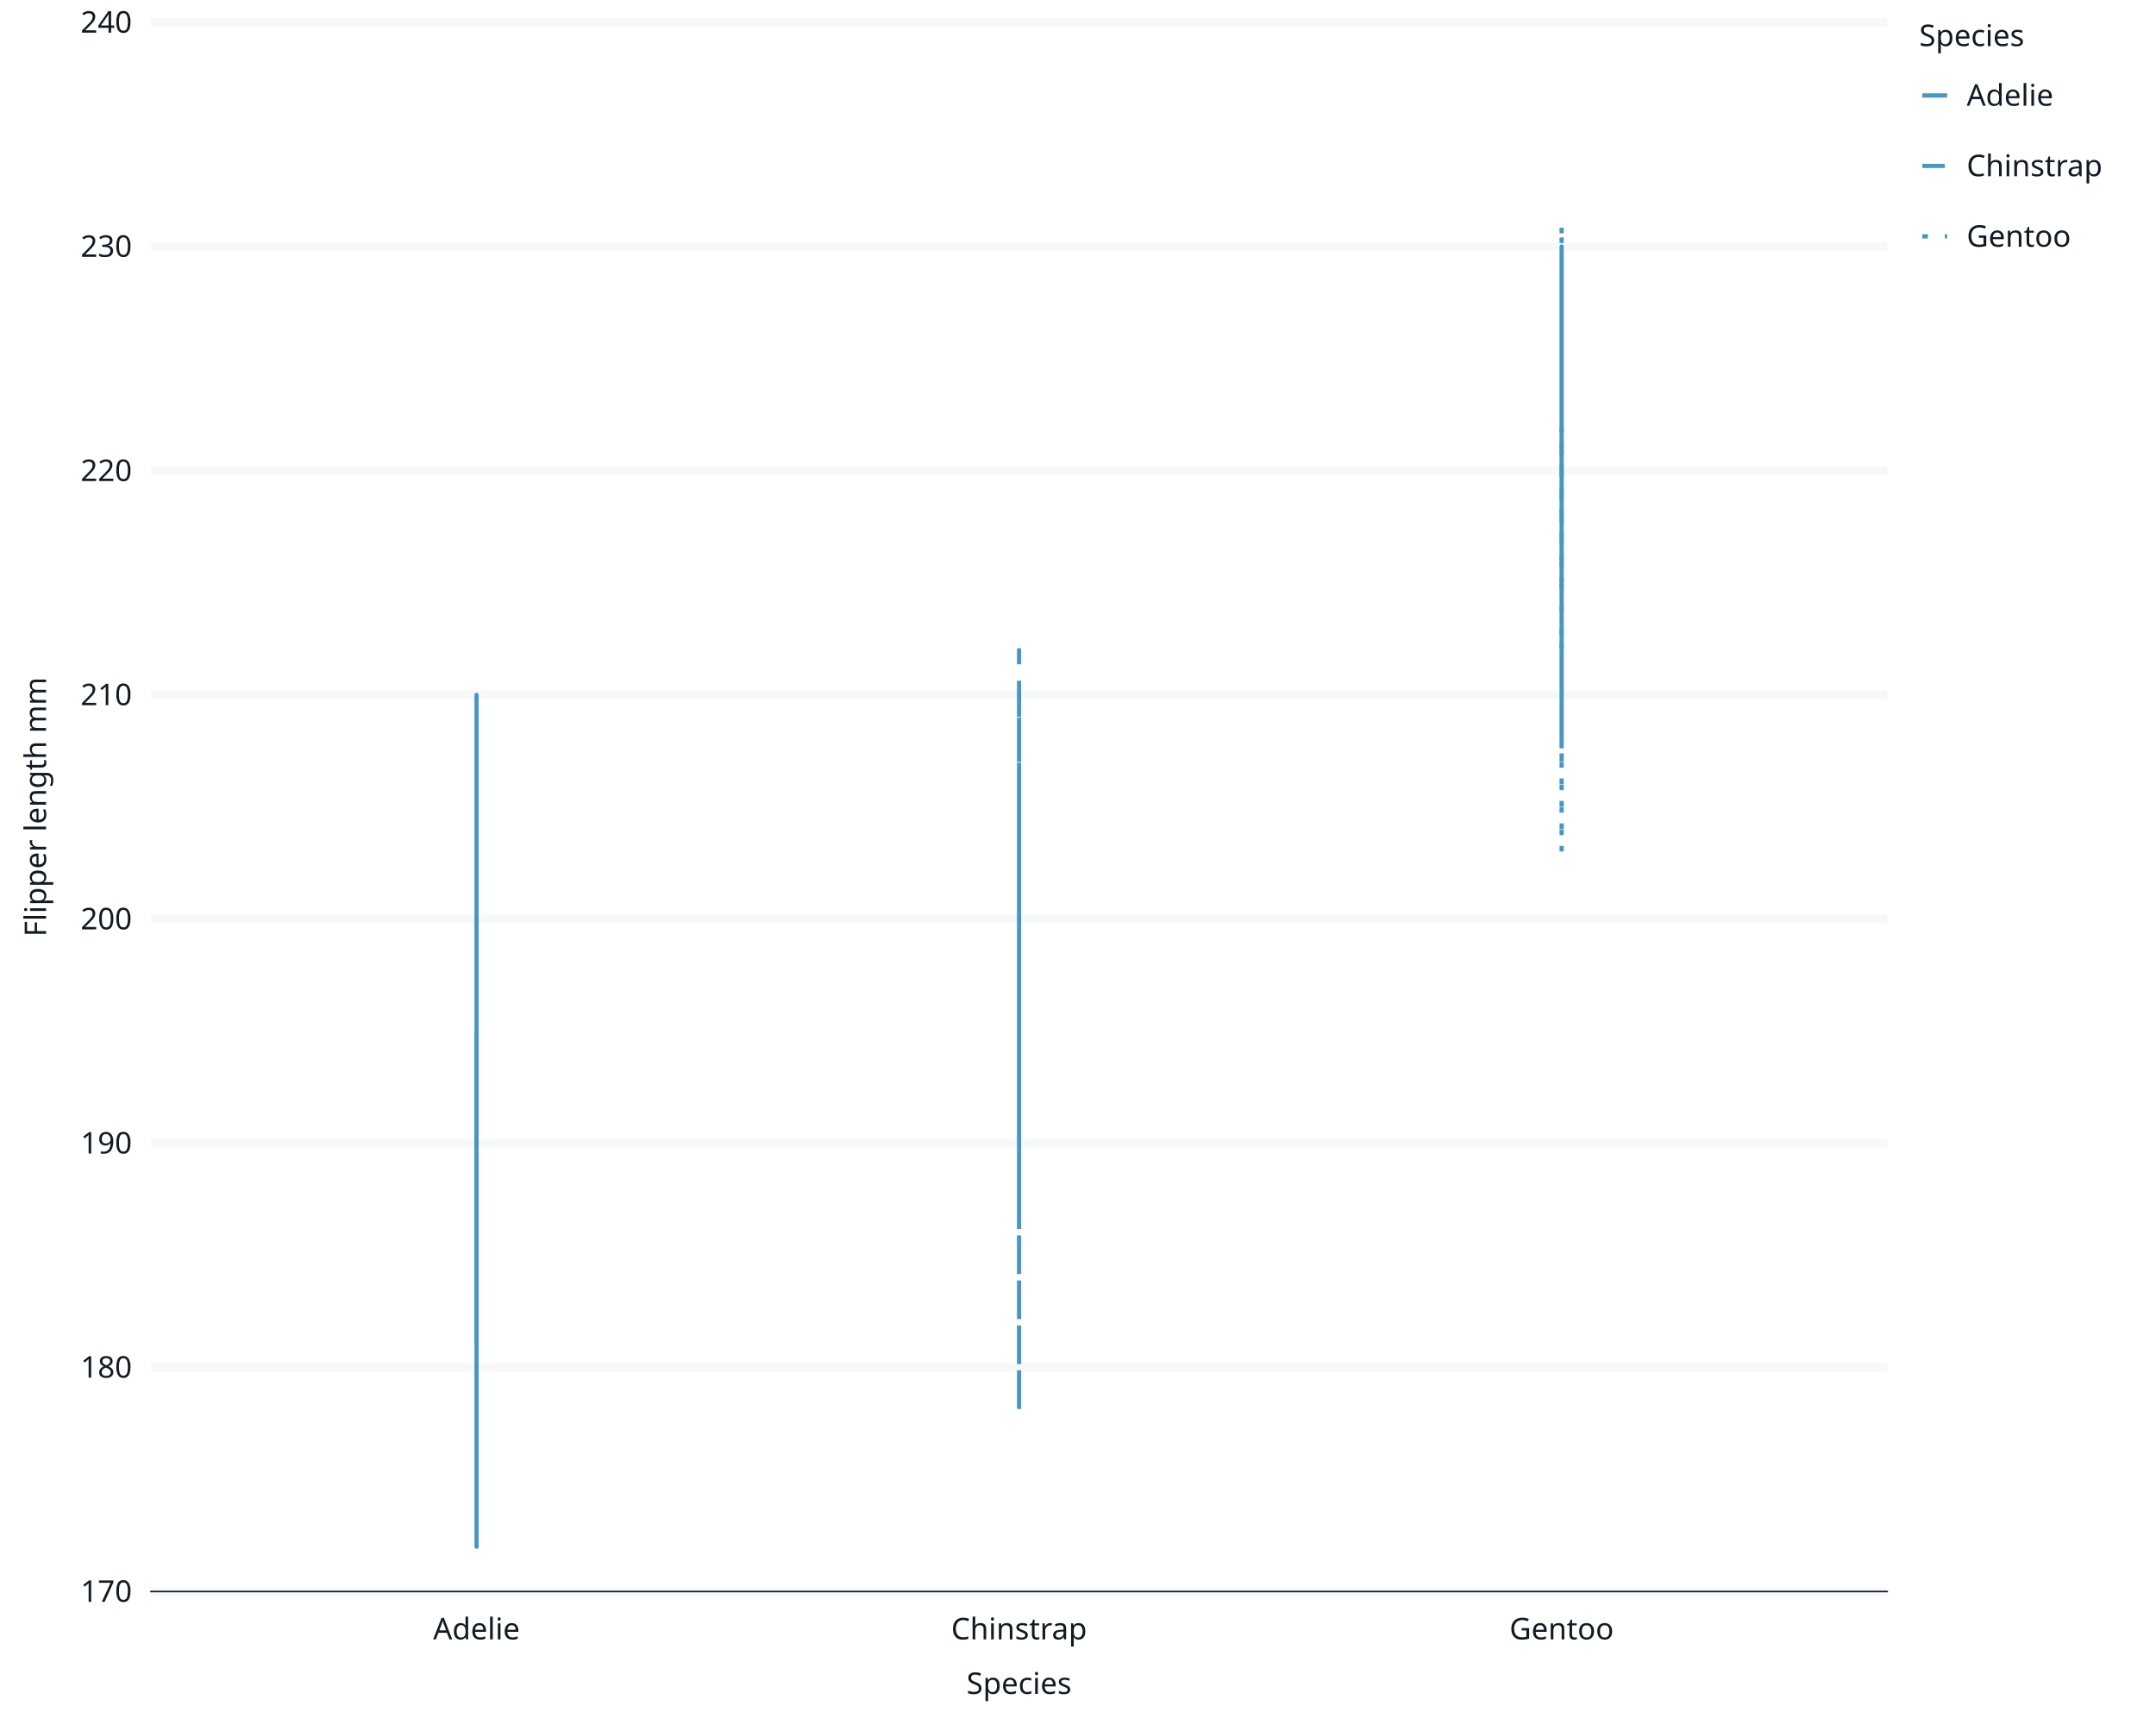
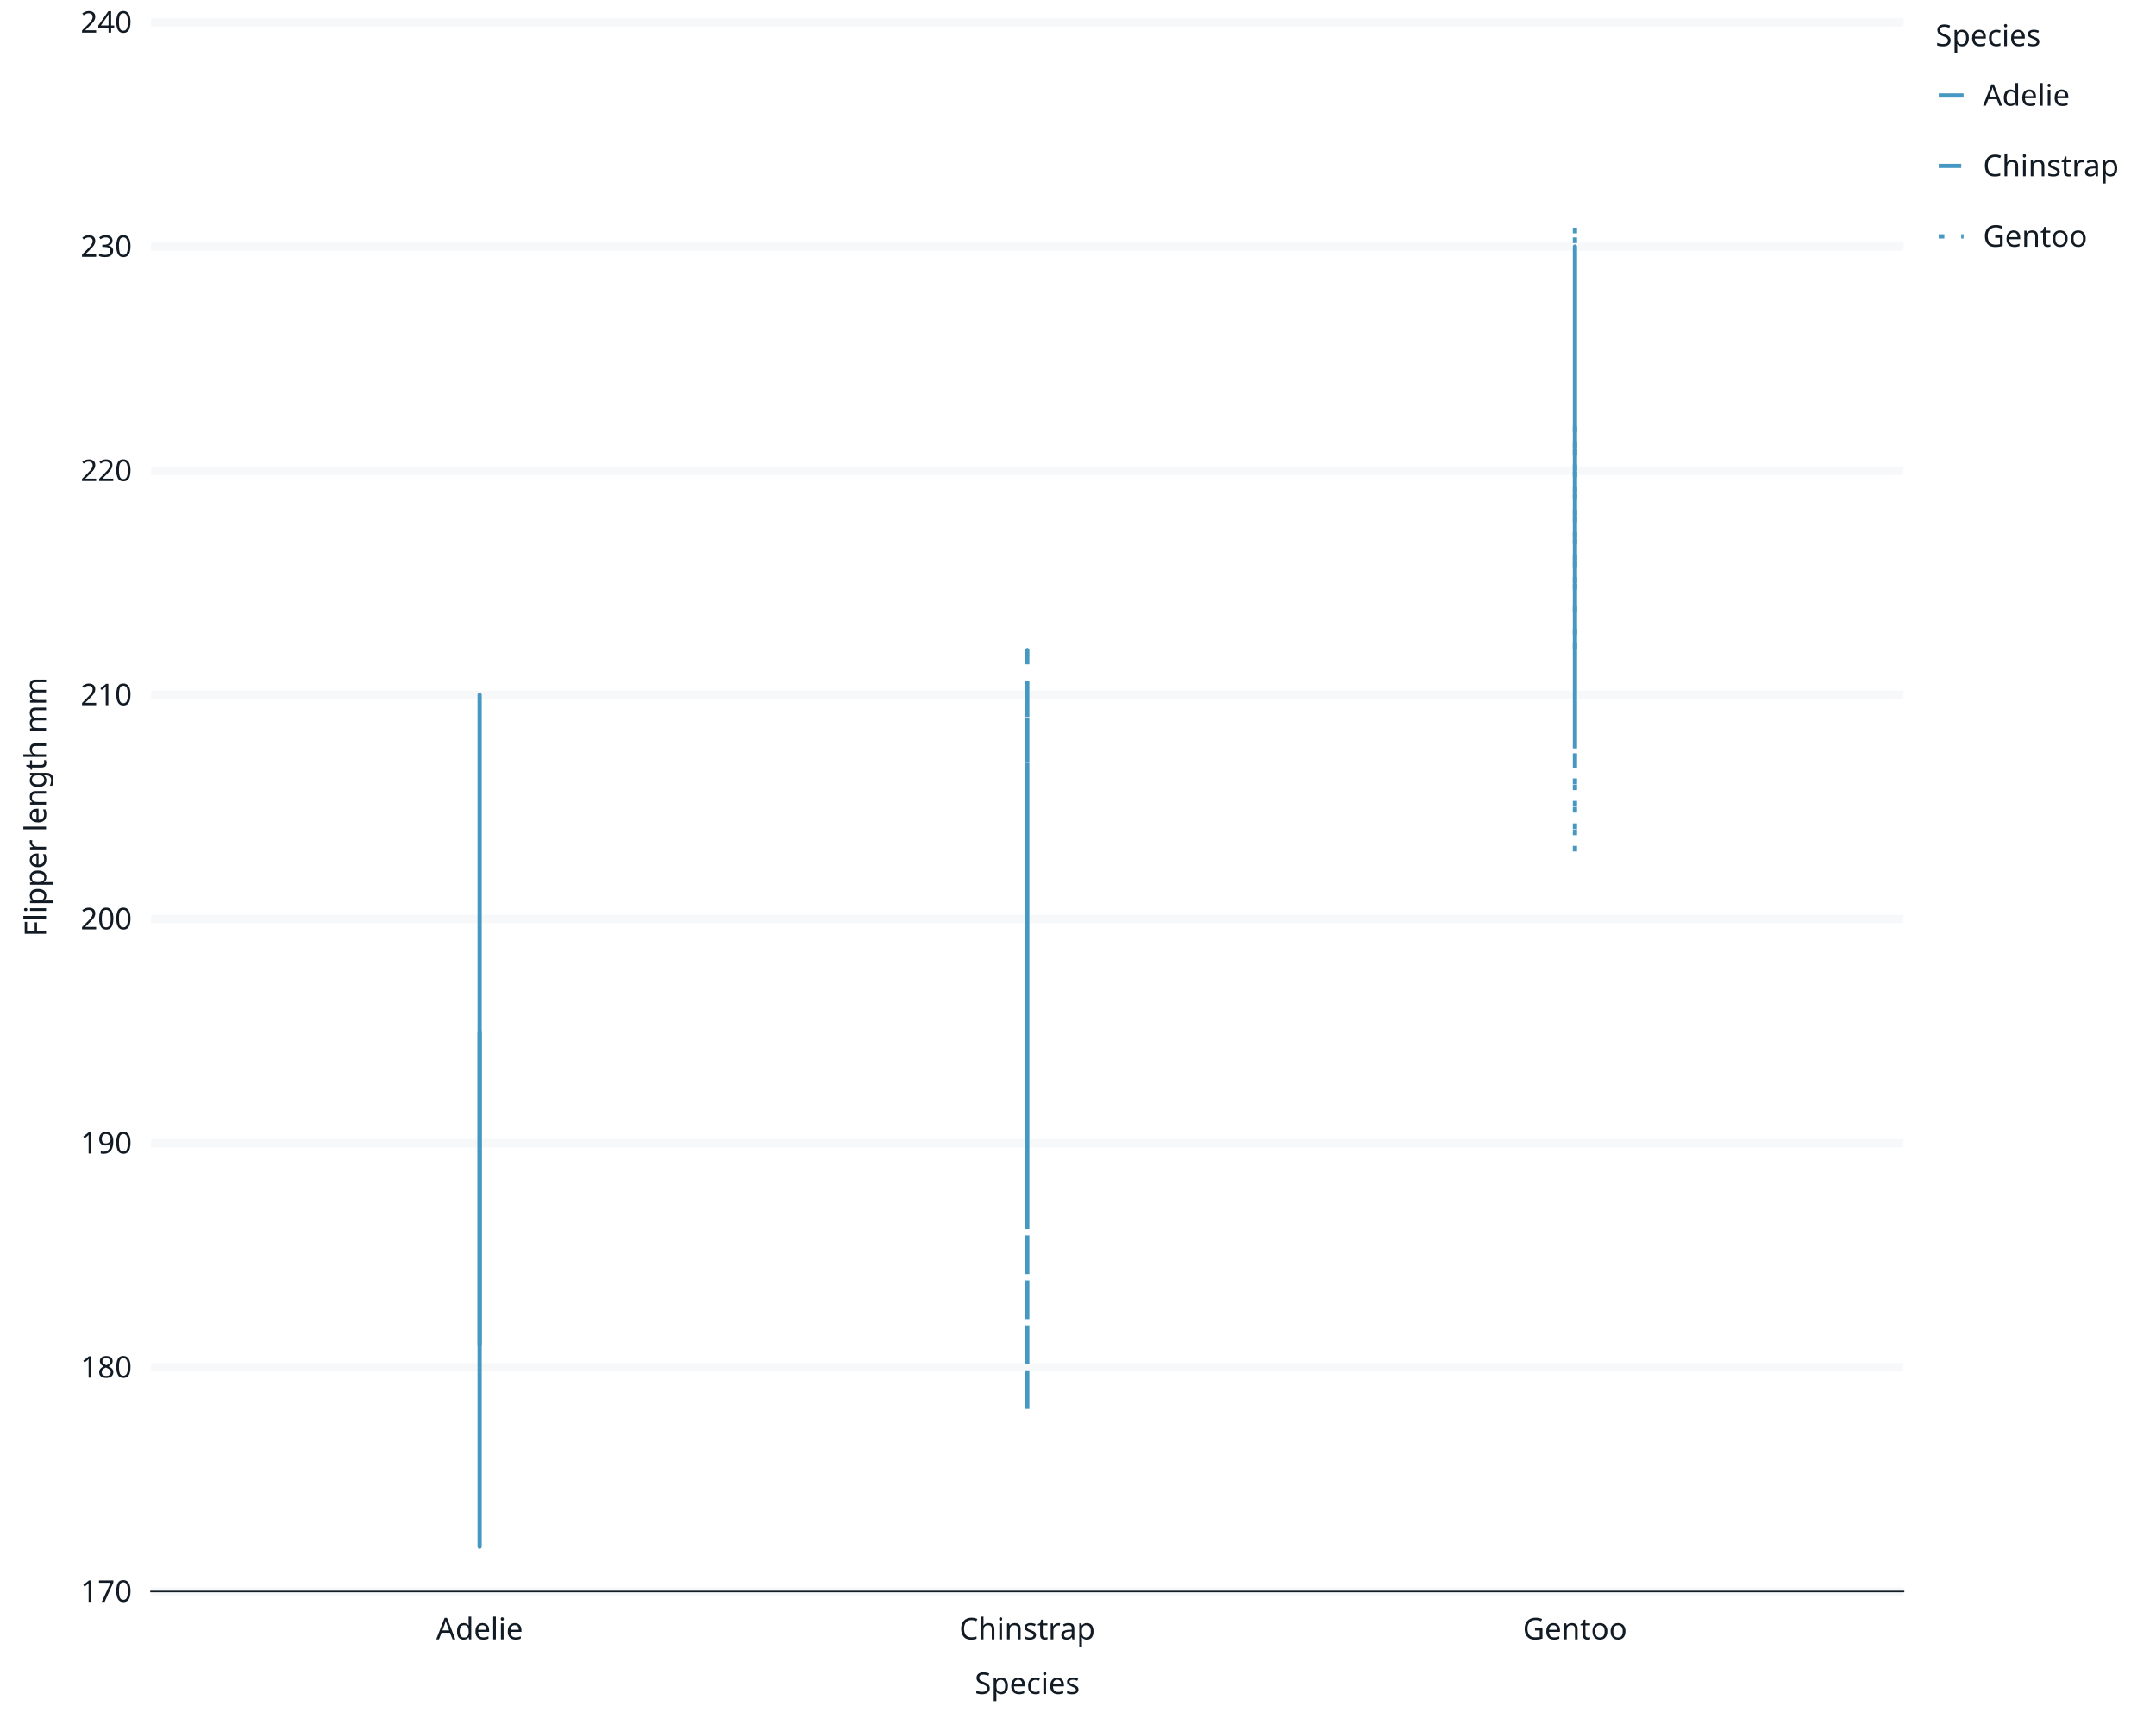
<svg xmlns="http://www.w3.org/2000/svg" class="svglite" data-engine-version="2.0" width="720.00pt" height="576.00pt" viewBox="0 0 720.00 576.00">
  <defs>
    <style type="text/css">
    .svglite line, .svglite polyline, .svglite polygon, .svglite path, .svglite rect, .svglite circle {
      fill: none;
      stroke: #000000;
      stroke-linecap: round;
      stroke-linejoin: round;
      stroke-miterlimit: 10.00;
    }
  </style>
  </defs>
  <rect width="100%" height="100%" style="stroke: none; fill: #FFFFFF;" />
  <defs>
    <clipPath id="cpMC4wMHw3MjAuMDB8MC4wMHw1NzYuMDA=">
      <rect x="0.00" y="0.00" width="720.00" height="576.00" />
    </clipPath>
  </defs>
  <g clip-path="url(#cpMC4wMHw3MjAuMDB8MC4wMHw1NzYuMDA=)">
    <rect x="0.00" y="0.00" width="720.00" height="576.00" style="stroke-width: 1.07; stroke: #FFFFFF; fill: #FFFFFF;" />
-     <rect x="50.43" y="7.47" width="579.78" height="523.96" style="stroke-width: 1.07; stroke: #FFFFFF; fill: #FFFFFF;" />
-     <polyline points="50.43,531.43 630.22,531.43 " style="stroke-width: 2.84; stroke: #F6F8FA; stroke-linecap: butt;" />
-     <polyline points="50.43,456.58 630.22,456.58 " style="stroke-width: 2.84; stroke: #F6F8FA; stroke-linecap: butt;" />
-     <polyline points="50.43,381.73 630.22,381.73 " style="stroke-width: 2.84; stroke: #F6F8FA; stroke-linecap: butt;" />
-     <polyline points="50.43,306.88 630.22,306.88 " style="stroke-width: 2.84; stroke: #F6F8FA; stroke-linecap: butt;" />
-     <polyline points="50.43,232.03 630.22,232.03 " style="stroke-width: 2.84; stroke: #F6F8FA; stroke-linecap: butt;" />
-     <polyline points="50.43,157.18 630.22,157.18 " style="stroke-width: 2.84; stroke: #F6F8FA; stroke-linecap: butt;" />
-     <polyline points="50.43,82.32 630.22,82.32 " style="stroke-width: 2.84; stroke: #F6F8FA; stroke-linecap: butt;" />
-     <polyline points="50.43,7.47 630.22,7.47 " style="stroke-width: 2.84; stroke: #F6F8FA; stroke-linecap: butt;" />
-     <polyline points="159.14,531.43 159.14,7.47 " style="stroke-width: 2.84; stroke: none; stroke-linecap: butt;" />
-     <polyline points="340.32,531.43 340.32,7.47 " style="stroke-width: 2.84; stroke: none; stroke-linecap: butt;" />
-     <polyline points="521.51,531.43 521.51,7.47 " style="stroke-width: 2.84; stroke: none; stroke-linecap: butt;" />
-     <polyline points="159.14,449.10 159.14,411.67 159.14,344.30 " style="stroke-width: 1.41; stroke: #4797C3; stroke-linecap: butt;" />
-     <polyline points="159.14,359.28 159.14,381.73 159.14,449.10 159.14,344.30 159.14,359.28 159.14,381.73 159.14,411.67 159.14,456.58 159.14,441.61 159.14,374.25 159.14,321.85 159.14,419.16 159.14,344.30 159.14,329.33 159.14,426.64 159.14,351.79 159.14,501.49 159.14,456.58 159.14,389.22 159.14,419.16 159.14,456.58 159.14,404.19 159.14,434.13 159.14,404.19 159.14,516.46 159.14,456.58 159.14,471.55 159.14,471.55 159.14,396.70 159.14,426.64 159.14,344.30 159.14,336.82 159.14,381.73 159.14,456.58 159.14,449.10 159.14,426.64 159.14,441.61 159.14,344.30 159.14,411.67 159.14,336.82 159.14,419.16 159.14,381.73 159.14,441.61 159.14,464.07 159.14,381.73 159.14,374.25 159.14,411.67 159.14,396.70 159.14,381.73 159.14,306.88 159.14,404.19 159.14,374.25 159.14,411.67 159.14,359.28 159.14,449.10 159.14,351.79 159.14,419.16 159.14,344.30 159.14,419.16 159.14,366.76 159.14,426.64 159.14,366.76 159.14,344.30 159.14,396.70 159.14,381.73 159.14,321.85 159.14,381.73 159.14,381.73 159.14,336.82 159.14,329.33 159.14,381.73 159.14,344.30 159.14,374.25 159.14,426.64 159.14,404.19 159.14,344.30 159.14,389.22 159.14,336.82 159.14,404.19 159.14,359.28 159.14,374.25 159.14,351.79 159.14,381.73 159.14,389.22 159.14,389.22 159.14,381.73 159.14,291.91 159.14,269.45 159.14,419.16 159.14,411.67 159.14,404.19 159.14,247.00 159.14,381.73 159.14,336.82 159.14,471.55 159.14,366.76 159.14,366.76 159.14,284.42 159.14,434.13 159.14,381.73 159.14,359.28 159.14,426.64 159.14,314.36 159.14,381.73 159.14,449.10 159.14,329.33 159.14,321.85 159.14,374.25 159.14,359.28 159.14,329.33 159.14,374.25 159.14,336.82 159.14,396.70 159.14,314.36 159.14,389.22 159.14,389.22 159.14,404.19 159.14,321.85 159.14,486.52 159.14,291.91 159.14,411.67 159.14,314.36 159.14,374.25 159.14,344.30 159.14,374.25 159.14,232.03 159.14,381.73 159.14,329.33 159.14,359.28 159.14,314.36 159.14,404.19 159.14,381.73 159.14,374.25 159.14,306.88 159.14,419.16 159.14,359.28 159.14,359.28 159.14,404.19 159.14,396.70 159.14,381.73 159.14,366.76 159.14,419.16 159.14,381.73 159.14,426.64 159.14,344.30 159.14,359.28 159.14,404.19 159.14,299.39 " style="stroke-width: 1.41; stroke: #4797C3; stroke-linecap: butt;" />
-     <polyline points="340.32,366.76 340.32,336.82 340.32,359.28 340.32,396.70 340.32,329.33 340.32,321.85 340.32,471.55 340.32,329.33 340.32,344.30 340.32,321.85 340.32,359.28 340.32,351.79 340.32,419.16 340.32,299.39 340.32,381.73 340.32,299.39 340.32,329.33 340.32,449.10 340.32,381.73 340.32,344.30 340.32,449.10 340.32,374.25 340.32,404.19 340.32,359.28 340.32,344.30 340.32,329.33 340.32,306.88 340.32,306.88 340.32,374.25 340.32,269.45 340.32,404.19 340.32,299.39 340.32,404.19 340.32,284.42 340.32,344.30 340.32,314.36 340.32,344.30 340.32,232.03 340.32,366.76 340.32,269.45 340.32,232.03 340.32,404.19 340.32,336.82 340.32,336.82 340.32,336.82 340.32,299.39 340.32,381.73 340.32,217.06 340.32,404.19 340.32,321.85 340.32,314.36 340.32,299.39 340.32,359.28 340.32,284.42 340.32,404.19 340.32,329.33 340.32,374.25 340.32,284.42 340.32,291.91 340.32,351.79 340.32,261.97 340.32,389.22 340.32,344.30 340.32,254.48 340.32,291.91 340.32,359.28 340.32,232.03 340.32,321.85 " style="stroke-width: 1.41; stroke: #4797C3; stroke-dasharray: 7.51,7.51; stroke-linecap: butt;" />
-     <polyline points="521.51,224.54 521.51,82.32 521.51,232.03 521.51,172.15 521.51,194.60 521.51,232.03 521.51,224.54 521.51,164.66 521.51,239.51 521.51,194.60 521.51,202.09 521.51,187.12 521.51,202.09 521.51,209.57 521.51,232.03 521.51,179.63 521.51,232.03 521.51,149.69 521.51,239.51 521.51,142.21 521.51,172.15 521.51,194.60 521.51,209.57 521.51,194.60 521.51,194.60 521.51,194.60 521.51,187.12 521.51,194.60 521.51,232.03 521.51,157.18 521.51,142.21 521.51,239.51 521.51,254.48 521.51,82.32 521.51,157.18 521.51,157.18 521.51,209.57 521.51,164.66 521.51,247.00 521.51,247.00 521.51,247.00 521.51,119.75 521.51,232.03 521.51,187.12 521.51,142.21 521.51,179.63 521.51,232.03 521.51,119.75 521.51,209.57 521.51,194.60 521.51,232.03 521.51,157.18 521.51,232.03 521.51,119.75 521.51,179.63 521.51,157.18 521.51,247.00 521.51,157.18 521.51,247.00 521.51,127.23 521.51,247.00 521.51,149.69 521.51,202.09 521.51,74.84 521.51,164.66 521.51,82.32 521.51,202.09 521.51,89.81 521.51,157.18 521.51,134.72 521.51,187.12 521.51,149.69 521.51,149.69 521.51,179.63 521.51,187.12 521.51,82.32 521.51,239.51 521.51,157.18 521.51,194.60 521.51,134.72 521.51,217.06 521.51,149.69 521.51,217.06 521.51,127.23 521.51,217.06 521.51,97.29 521.51,172.15 521.51,172.15 521.51,217.06 521.51,82.32 521.51,172.15 521.51,97.29 521.51,217.06 521.51,127.23 521.51,202.09 521.51,112.26 521.51,187.12 521.51,142.21 521.51,284.42 521.51,119.75 521.51,164.66 521.51,97.29 521.51,194.60 521.51,97.29 521.51,187.12 521.51,194.60 521.51,232.03 521.51,164.66 521.51,247.00 521.51,239.51 521.51,187.12 521.51,89.81 521.51,209.57 521.51,82.32 521.51,179.63 521.51,82.32 521.51,179.63 521.51,142.21 521.51,202.09 " style="stroke-width: 1.41; stroke: #4797C3; stroke-dasharray: 1.88,5.63; stroke-linecap: butt;" />
-     <polyline points="521.51,194.60 521.51,142.21 521.51,217.06 521.51,209.57 " style="stroke-width: 1.41; stroke: #4797C3; stroke-dasharray: 1.88,5.63; stroke-linecap: butt;" />
+     <rect x="50.43" y="7.47" width="585.26" height="523.96" style="stroke-width: 1.07; stroke: #FFFFFF; fill: #FFFFFF;" />
+     <polyline points="50.43,531.43 635.69,531.43 " style="stroke-width: 2.84; stroke: #F6F8FA; stroke-linecap: butt;" />
+     <polyline points="50.43,456.58 635.69,456.58 " style="stroke-width: 2.84; stroke: #F6F8FA; stroke-linecap: butt;" />
+     <polyline points="50.43,381.73 635.69,381.73 " style="stroke-width: 2.84; stroke: #F6F8FA; stroke-linecap: butt;" />
+     <polyline points="50.43,306.88 635.69,306.88 " style="stroke-width: 2.84; stroke: #F6F8FA; stroke-linecap: butt;" />
+     <polyline points="50.43,232.03 635.69,232.03 " style="stroke-width: 2.84; stroke: #F6F8FA; stroke-linecap: butt;" />
+     <polyline points="50.43,157.18 635.69,157.18 " style="stroke-width: 2.84; stroke: #F6F8FA; stroke-linecap: butt;" />
+     <polyline points="50.43,82.32 635.69,82.32 " style="stroke-width: 2.84; stroke: #F6F8FA; stroke-linecap: butt;" />
+     <polyline points="50.43,7.47 635.69,7.47 " style="stroke-width: 2.84; stroke: #F6F8FA; stroke-linecap: butt;" />
+     <polyline points="160.17,531.43 160.17,7.47 " style="stroke-width: 2.84; stroke: none; stroke-linecap: butt;" />
+     <polyline points="343.06,531.43 343.06,7.47 " style="stroke-width: 2.84; stroke: none; stroke-linecap: butt;" />
+     <polyline points="525.96,531.43 525.96,7.47 " style="stroke-width: 2.84; stroke: none; stroke-linecap: butt;" />
+     <polyline points="160.17,449.10 160.17,411.67 160.17,344.30 " style="stroke-width: 1.41; stroke: #4797C3; stroke-linecap: butt;" />
+     <polyline points="160.17,359.28 160.17,381.73 160.17,449.10 160.17,344.30 160.17,359.28 160.17,381.73 160.17,411.67 160.17,456.58 160.17,441.61 160.17,374.25 160.17,321.85 160.17,419.16 160.17,344.30 160.17,329.33 160.17,426.64 160.17,351.79 160.17,501.49 160.17,456.58 160.17,389.22 160.17,419.16 160.17,456.58 160.17,404.19 160.17,434.13 160.17,404.19 160.17,516.46 160.17,456.58 160.17,471.55 160.17,471.55 160.17,396.70 160.17,426.64 160.17,344.30 160.17,336.82 160.17,381.73 160.17,456.58 160.17,449.10 160.17,426.64 160.17,441.61 160.17,344.30 160.17,411.67 160.17,336.82 160.17,419.16 160.17,381.73 160.17,441.61 160.17,464.07 160.17,381.73 160.17,374.25 160.17,411.67 160.17,396.70 160.17,381.73 160.17,306.88 160.17,404.19 160.17,374.25 160.17,411.67 160.17,359.28 160.17,449.10 160.17,351.79 160.17,419.16 160.17,344.30 160.17,419.16 160.17,366.76 160.17,426.64 160.17,366.76 160.17,344.30 160.17,396.70 160.17,381.73 160.17,321.85 160.17,381.73 160.17,381.73 160.17,336.82 160.17,329.33 160.17,381.73 160.17,344.30 160.17,374.25 160.17,426.64 160.17,404.19 160.17,344.30 160.17,389.22 160.17,336.82 160.17,404.19 160.17,359.28 160.17,374.25 160.17,351.79 160.17,381.73 160.17,389.22 160.17,389.22 160.17,381.73 160.17,291.91 160.17,269.45 160.17,419.16 160.17,411.67 160.17,404.19 160.17,247.00 160.17,381.73 160.17,336.82 160.17,471.55 160.17,366.76 160.17,366.76 160.17,284.42 160.17,434.13 160.17,381.73 160.17,359.28 160.17,426.64 160.17,314.36 160.17,381.73 160.17,449.10 160.17,329.33 160.17,321.85 160.17,374.25 160.17,359.28 160.17,329.33 160.17,374.25 160.17,336.82 160.17,396.70 160.17,314.36 160.17,389.22 160.17,389.22 160.17,404.19 160.17,321.85 160.17,486.52 160.17,291.91 160.17,411.67 160.17,314.36 160.17,374.25 160.17,344.30 160.17,374.25 160.17,232.03 160.17,381.73 160.17,329.33 160.17,359.28 160.17,314.36 160.17,404.19 160.17,381.73 160.17,374.25 160.17,306.88 160.17,419.16 160.17,359.28 160.17,359.28 160.17,404.19 160.17,396.70 160.17,381.73 160.17,366.76 160.17,419.16 160.17,381.73 160.17,426.64 160.17,344.30 160.17,359.28 160.17,404.19 160.17,299.39 " style="stroke-width: 1.41; stroke: #4797C3; stroke-linecap: butt;" />
+     <polyline points="343.06,366.76 343.06,336.82 343.06,359.28 343.06,396.70 343.06,329.33 343.06,321.85 343.06,471.55 343.06,329.33 343.06,344.30 343.06,321.85 343.06,359.28 343.06,351.79 343.06,419.16 343.06,299.39 343.06,381.73 343.06,299.39 343.06,329.33 343.06,449.10 343.06,381.73 343.06,344.30 343.06,449.10 343.06,374.25 343.06,404.19 343.06,359.28 343.06,344.30 343.06,329.33 343.06,306.88 343.06,306.88 343.06,374.25 343.06,269.45 343.06,404.19 343.06,299.39 343.06,404.19 343.06,284.42 343.06,344.30 343.06,314.36 343.06,344.30 343.06,232.03 343.06,366.76 343.06,269.45 343.06,232.03 343.06,404.19 343.06,336.82 343.06,336.82 343.06,336.82 343.06,299.39 343.06,381.73 343.06,217.06 343.06,404.19 343.06,321.85 343.06,314.36 343.06,299.39 343.06,359.28 343.06,284.42 343.06,404.19 343.06,329.33 343.06,374.25 343.06,284.42 343.06,291.91 343.06,351.79 343.06,261.97 343.06,389.22 343.06,344.30 343.06,254.48 343.06,291.91 343.06,359.28 343.06,232.03 343.06,321.85 " style="stroke-width: 1.41; stroke: #4797C3; stroke-dasharray: 7.51,7.51; stroke-linecap: butt;" />
+     <polyline points="525.96,224.54 525.96,82.32 525.96,232.03 525.96,172.15 525.96,194.60 525.96,232.03 525.96,224.54 525.96,164.66 525.96,239.51 525.96,194.60 525.96,202.09 525.96,187.12 525.96,202.09 525.96,209.57 525.96,232.03 525.96,179.63 525.96,232.03 525.96,149.69 525.96,239.51 525.96,142.21 525.96,172.15 525.96,194.60 525.96,209.57 525.96,194.60 525.96,194.60 525.96,194.60 525.96,187.12 525.96,194.60 525.96,232.03 525.96,157.18 525.96,142.21 525.96,239.51 525.96,254.48 525.96,82.32 525.96,157.18 525.96,157.18 525.96,209.57 525.96,164.66 525.96,247.00 525.96,247.00 525.96,247.00 525.96,119.75 525.96,232.03 525.96,187.12 525.96,142.21 525.96,179.63 525.96,232.03 525.96,119.75 525.96,209.57 525.96,194.60 525.96,232.03 525.96,157.18 525.96,232.03 525.96,119.75 525.96,179.63 525.96,157.18 525.96,247.00 525.96,157.18 525.96,247.00 525.96,127.23 525.96,247.00 525.96,149.69 525.96,202.09 525.96,74.84 525.96,164.66 525.96,82.32 525.96,202.09 525.96,89.81 525.96,157.18 525.96,134.72 525.96,187.12 525.96,149.69 525.96,149.69 525.96,179.63 525.96,187.12 525.96,82.32 525.96,239.51 525.96,157.18 525.96,194.60 525.96,134.72 525.96,217.06 525.96,149.69 525.96,217.06 525.96,127.23 525.96,217.06 525.96,97.29 525.96,172.15 525.96,172.15 525.96,217.06 525.96,82.32 525.96,172.15 525.96,97.29 525.96,217.06 525.96,127.23 525.96,202.09 525.96,112.26 525.96,187.12 525.96,142.21 525.96,284.42 525.96,119.75 525.96,164.66 525.96,97.29 525.96,194.60 525.96,97.29 525.96,187.12 525.96,194.60 525.96,232.03 525.96,164.66 525.96,247.00 525.96,239.51 525.96,187.12 525.96,89.81 525.96,209.57 525.96,82.32 525.96,179.63 525.96,82.32 525.96,179.63 525.96,142.21 525.96,202.09 " style="stroke-width: 1.41; stroke: #4797C3; stroke-dasharray: 1.88,5.63; stroke-linecap: butt;" />
+     <polyline points="525.96,194.60 525.96,142.21 525.96,217.06 525.96,209.57 " style="stroke-width: 1.41; stroke: #4797C3; stroke-dasharray: 1.88,5.63; stroke-linecap: butt;" />
    <polyline points="50.43,531.43 50.43,7.47 " style="stroke-width: 0.53; stroke: none; stroke-linecap: square;" />
    <text x="44.07" y="534.87" text-anchor="end" style="font-size: 10.00px; fill: #121B24; font-family: sans;" textLength="16.69px" lengthAdjust="spacingAndGlyphs">170</text>
    <text x="44.07" y="460.02" text-anchor="end" style="font-size: 10.00px; fill: #121B24; font-family: sans;" textLength="16.69px" lengthAdjust="spacingAndGlyphs">180</text>
    <text x="44.07" y="385.17" text-anchor="end" style="font-size: 10.00px; fill: #121B24; font-family: sans;" textLength="16.69px" lengthAdjust="spacingAndGlyphs">190</text>
    <text x="44.07" y="310.32" text-anchor="end" style="font-size: 10.00px; fill: #121B24; font-family: sans;" textLength="16.69px" lengthAdjust="spacingAndGlyphs">200</text>
    <text x="44.07" y="235.47" text-anchor="end" style="font-size: 10.00px; fill: #121B24; font-family: sans;" textLength="16.69px" lengthAdjust="spacingAndGlyphs">210</text>
    <text x="44.07" y="160.62" text-anchor="end" style="font-size: 10.00px; fill: #121B24; font-family: sans;" textLength="16.69px" lengthAdjust="spacingAndGlyphs">220</text>
    <text x="44.07" y="85.76" text-anchor="end" style="font-size: 10.00px; fill: #121B24; font-family: sans;" textLength="16.69px" lengthAdjust="spacingAndGlyphs">230</text>
    <text x="44.07" y="10.91" text-anchor="end" style="font-size: 10.00px; fill: #121B24; font-family: sans;" textLength="16.69px" lengthAdjust="spacingAndGlyphs">240</text>
    <polyline points="46.81,531.43 50.43,531.43 " style="stroke-width: 0.53; stroke: none; stroke-linecap: butt;" />
    <polyline points="46.81,456.58 50.43,456.58 " style="stroke-width: 0.53; stroke: none; stroke-linecap: butt;" />
    <polyline points="46.81,381.73 50.43,381.73 " style="stroke-width: 0.53; stroke: none; stroke-linecap: butt;" />
    <polyline points="46.81,306.88 50.43,306.88 " style="stroke-width: 0.53; stroke: none; stroke-linecap: butt;" />
    <polyline points="46.81,232.03 50.43,232.03 " style="stroke-width: 0.53; stroke: none; stroke-linecap: butt;" />
    <polyline points="46.81,157.18 50.43,157.18 " style="stroke-width: 0.53; stroke: none; stroke-linecap: butt;" />
    <polyline points="46.81,82.32 50.43,82.32 " style="stroke-width: 0.53; stroke: none; stroke-linecap: butt;" />
    <polyline points="46.81,7.47 50.43,7.47 " style="stroke-width: 0.53; stroke: none; stroke-linecap: butt;" />
-     <polyline points="50.43,531.43 630.22,531.43 " style="stroke-width: 0.53; stroke: #121B24; stroke-linecap: square;" />
-     <polyline points="159.14,535.05 159.14,531.43 " style="stroke-width: 0.53; stroke: none; stroke-linecap: butt;" />
-     <polyline points="340.32,535.05 340.32,531.43 " style="stroke-width: 0.53; stroke: none; stroke-linecap: butt;" />
-     <polyline points="521.51,535.05 521.51,531.43 " style="stroke-width: 0.53; stroke: none; stroke-linecap: butt;" />
-     <text x="159.14" y="547.41" text-anchor="middle" style="font-size: 10.00px; fill: #121B24; font-family: sans;" textLength="27.80px" lengthAdjust="spacingAndGlyphs">Adelie</text>
-     <text x="340.32" y="547.41" text-anchor="middle" style="font-size: 10.00px; fill: #121B24; font-family: sans;" textLength="42.80px" lengthAdjust="spacingAndGlyphs">Chinstrap</text>
-     <text x="521.51" y="547.41" text-anchor="middle" style="font-size: 10.00px; fill: #121B24; font-family: sans;" textLength="32.81px" lengthAdjust="spacingAndGlyphs">Gentoo</text>
-     <text x="340.32" y="565.63" text-anchor="middle" style="font-size: 10.00px; fill: #121B24; font-family: sans;" textLength="35.59px" lengthAdjust="spacingAndGlyphs">Species</text>
+     <polyline points="50.43,531.43 635.69,531.43 " style="stroke-width: 0.53; stroke: #121B24; stroke-linecap: square;" />
+     <polyline points="160.17,535.05 160.17,531.43 " style="stroke-width: 0.53; stroke: none; stroke-linecap: butt;" />
+     <polyline points="343.06,535.05 343.06,531.43 " style="stroke-width: 0.53; stroke: none; stroke-linecap: butt;" />
+     <polyline points="525.96,535.05 525.96,531.43 " style="stroke-width: 0.53; stroke: none; stroke-linecap: butt;" />
+     <text x="160.17" y="547.41" text-anchor="middle" style="font-size: 10.00px; fill: #121B24; font-family: sans;" textLength="27.80px" lengthAdjust="spacingAndGlyphs">Adelie</text>
+     <text x="343.06" y="547.41" text-anchor="middle" style="font-size: 10.00px; fill: #121B24; font-family: sans;" textLength="42.80px" lengthAdjust="spacingAndGlyphs">Chinstrap</text>
+     <text x="525.96" y="547.41" text-anchor="middle" style="font-size: 10.00px; fill: #121B24; font-family: sans;" textLength="32.81px" lengthAdjust="spacingAndGlyphs">Gentoo</text>
+     <text x="343.06" y="565.63" text-anchor="middle" style="font-size: 10.00px; fill: #121B24; font-family: sans;" textLength="35.59px" lengthAdjust="spacingAndGlyphs">Species</text>
    <text transform="translate(15.39,269.45) rotate(-90)" text-anchor="middle" style="font-size: 10.00px; fill: #121B24; font-family: sans;" textLength="80.03px" lengthAdjust="spacingAndGlyphs">Flipper length mm</text>
-     <rect x="638.19" y="7.47" width="66.87" height="81.42" style="stroke-width: 1.07; stroke: #FFFFFF; fill: #FFFFFF;" />
-     <text x="640.93" y="15.39" style="font-size: 10.00px; fill: #121B24; font-family: sans;" textLength="35.59px" lengthAdjust="spacingAndGlyphs">Species</text>
-     <rect x="640.93" y="21.91" width="10.37" height="19.92" style="stroke-width: 1.07; stroke: #FFFFFF; fill: #FFFFFF;" />
-     <line x1="641.96" y1="31.87" x2="650.26" y2="31.87" style="stroke-width: 1.41; stroke: #4797C3; stroke-linecap: butt;" />
-     <rect x="640.93" y="45.44" width="10.37" height="19.92" style="stroke-width: 1.07; stroke: #FFFFFF; fill: #FFFFFF;" />
-     <line x1="641.96" y1="55.40" x2="650.26" y2="55.40" style="stroke-width: 1.41; stroke: #4797C3; stroke-dasharray: 7.51,7.51; stroke-linecap: butt;" />
-     <rect x="640.93" y="68.98" width="10.37" height="19.92" style="stroke-width: 1.07; stroke: #FFFFFF; fill: #FFFFFF;" />
-     <line x1="641.96" y1="78.93" x2="650.26" y2="78.93" style="stroke-width: 1.41; stroke: #4797C3; stroke-dasharray: 1.88,5.63; stroke-linecap: butt;" />
-     <text x="656.77" y="35.31" style="font-size: 10.00px; fill: #121B24; font-family: sans;" textLength="27.80px" lengthAdjust="spacingAndGlyphs">Adelie</text>
-     <text x="656.77" y="58.84" style="font-size: 10.00px; fill: #121B24; font-family: sans;" textLength="42.80px" lengthAdjust="spacingAndGlyphs">Chinstrap</text>
-     <text x="656.77" y="82.38" style="font-size: 10.00px; fill: #121B24; font-family: sans;" textLength="32.81px" lengthAdjust="spacingAndGlyphs">Gentoo</text>
+     <rect x="643.66" y="7.47" width="61.39" height="81.42" style="stroke-width: 1.07; stroke: #FFFFFF; fill: #FFFFFF;" />
+     <text x="646.40" y="15.39" style="font-size: 10.00px; fill: #121B24; font-family: sans;" textLength="35.59px" lengthAdjust="spacingAndGlyphs">Species</text>
+     <rect x="646.40" y="21.91" width="10.37" height="19.92" style="stroke-width: 1.07; stroke: #FFFFFF; fill: #FFFFFF;" />
+     <line x1="647.44" y1="31.87" x2="655.74" y2="31.87" style="stroke-width: 1.41; stroke: #4797C3; stroke-linecap: butt;" />
+     <rect x="646.40" y="45.44" width="10.37" height="19.92" style="stroke-width: 1.07; stroke: #FFFFFF; fill: #FFFFFF;" />
+     <line x1="647.44" y1="55.40" x2="655.74" y2="55.40" style="stroke-width: 1.41; stroke: #4797C3; stroke-dasharray: 7.51,7.51; stroke-linecap: butt;" />
+     <rect x="646.40" y="68.98" width="10.37" height="19.92" style="stroke-width: 1.07; stroke: #FFFFFF; fill: #FFFFFF;" />
+     <line x1="647.44" y1="78.93" x2="655.74" y2="78.93" style="stroke-width: 1.41; stroke: #4797C3; stroke-dasharray: 1.88,5.63; stroke-linecap: butt;" />
+     <text x="662.25" y="35.31" style="font-size: 10.00px; fill: #121B24; font-family: sans;" textLength="27.80px" lengthAdjust="spacingAndGlyphs">Adelie</text>
+     <text x="662.25" y="58.84" style="font-size: 10.00px; fill: #121B24; font-family: sans;" textLength="42.80px" lengthAdjust="spacingAndGlyphs">Chinstrap</text>
+     <text x="662.25" y="82.38" style="font-size: 10.00px; fill: #121B24; font-family: sans;" textLength="32.81px" lengthAdjust="spacingAndGlyphs">Gentoo</text>
  </g>
</svg>
